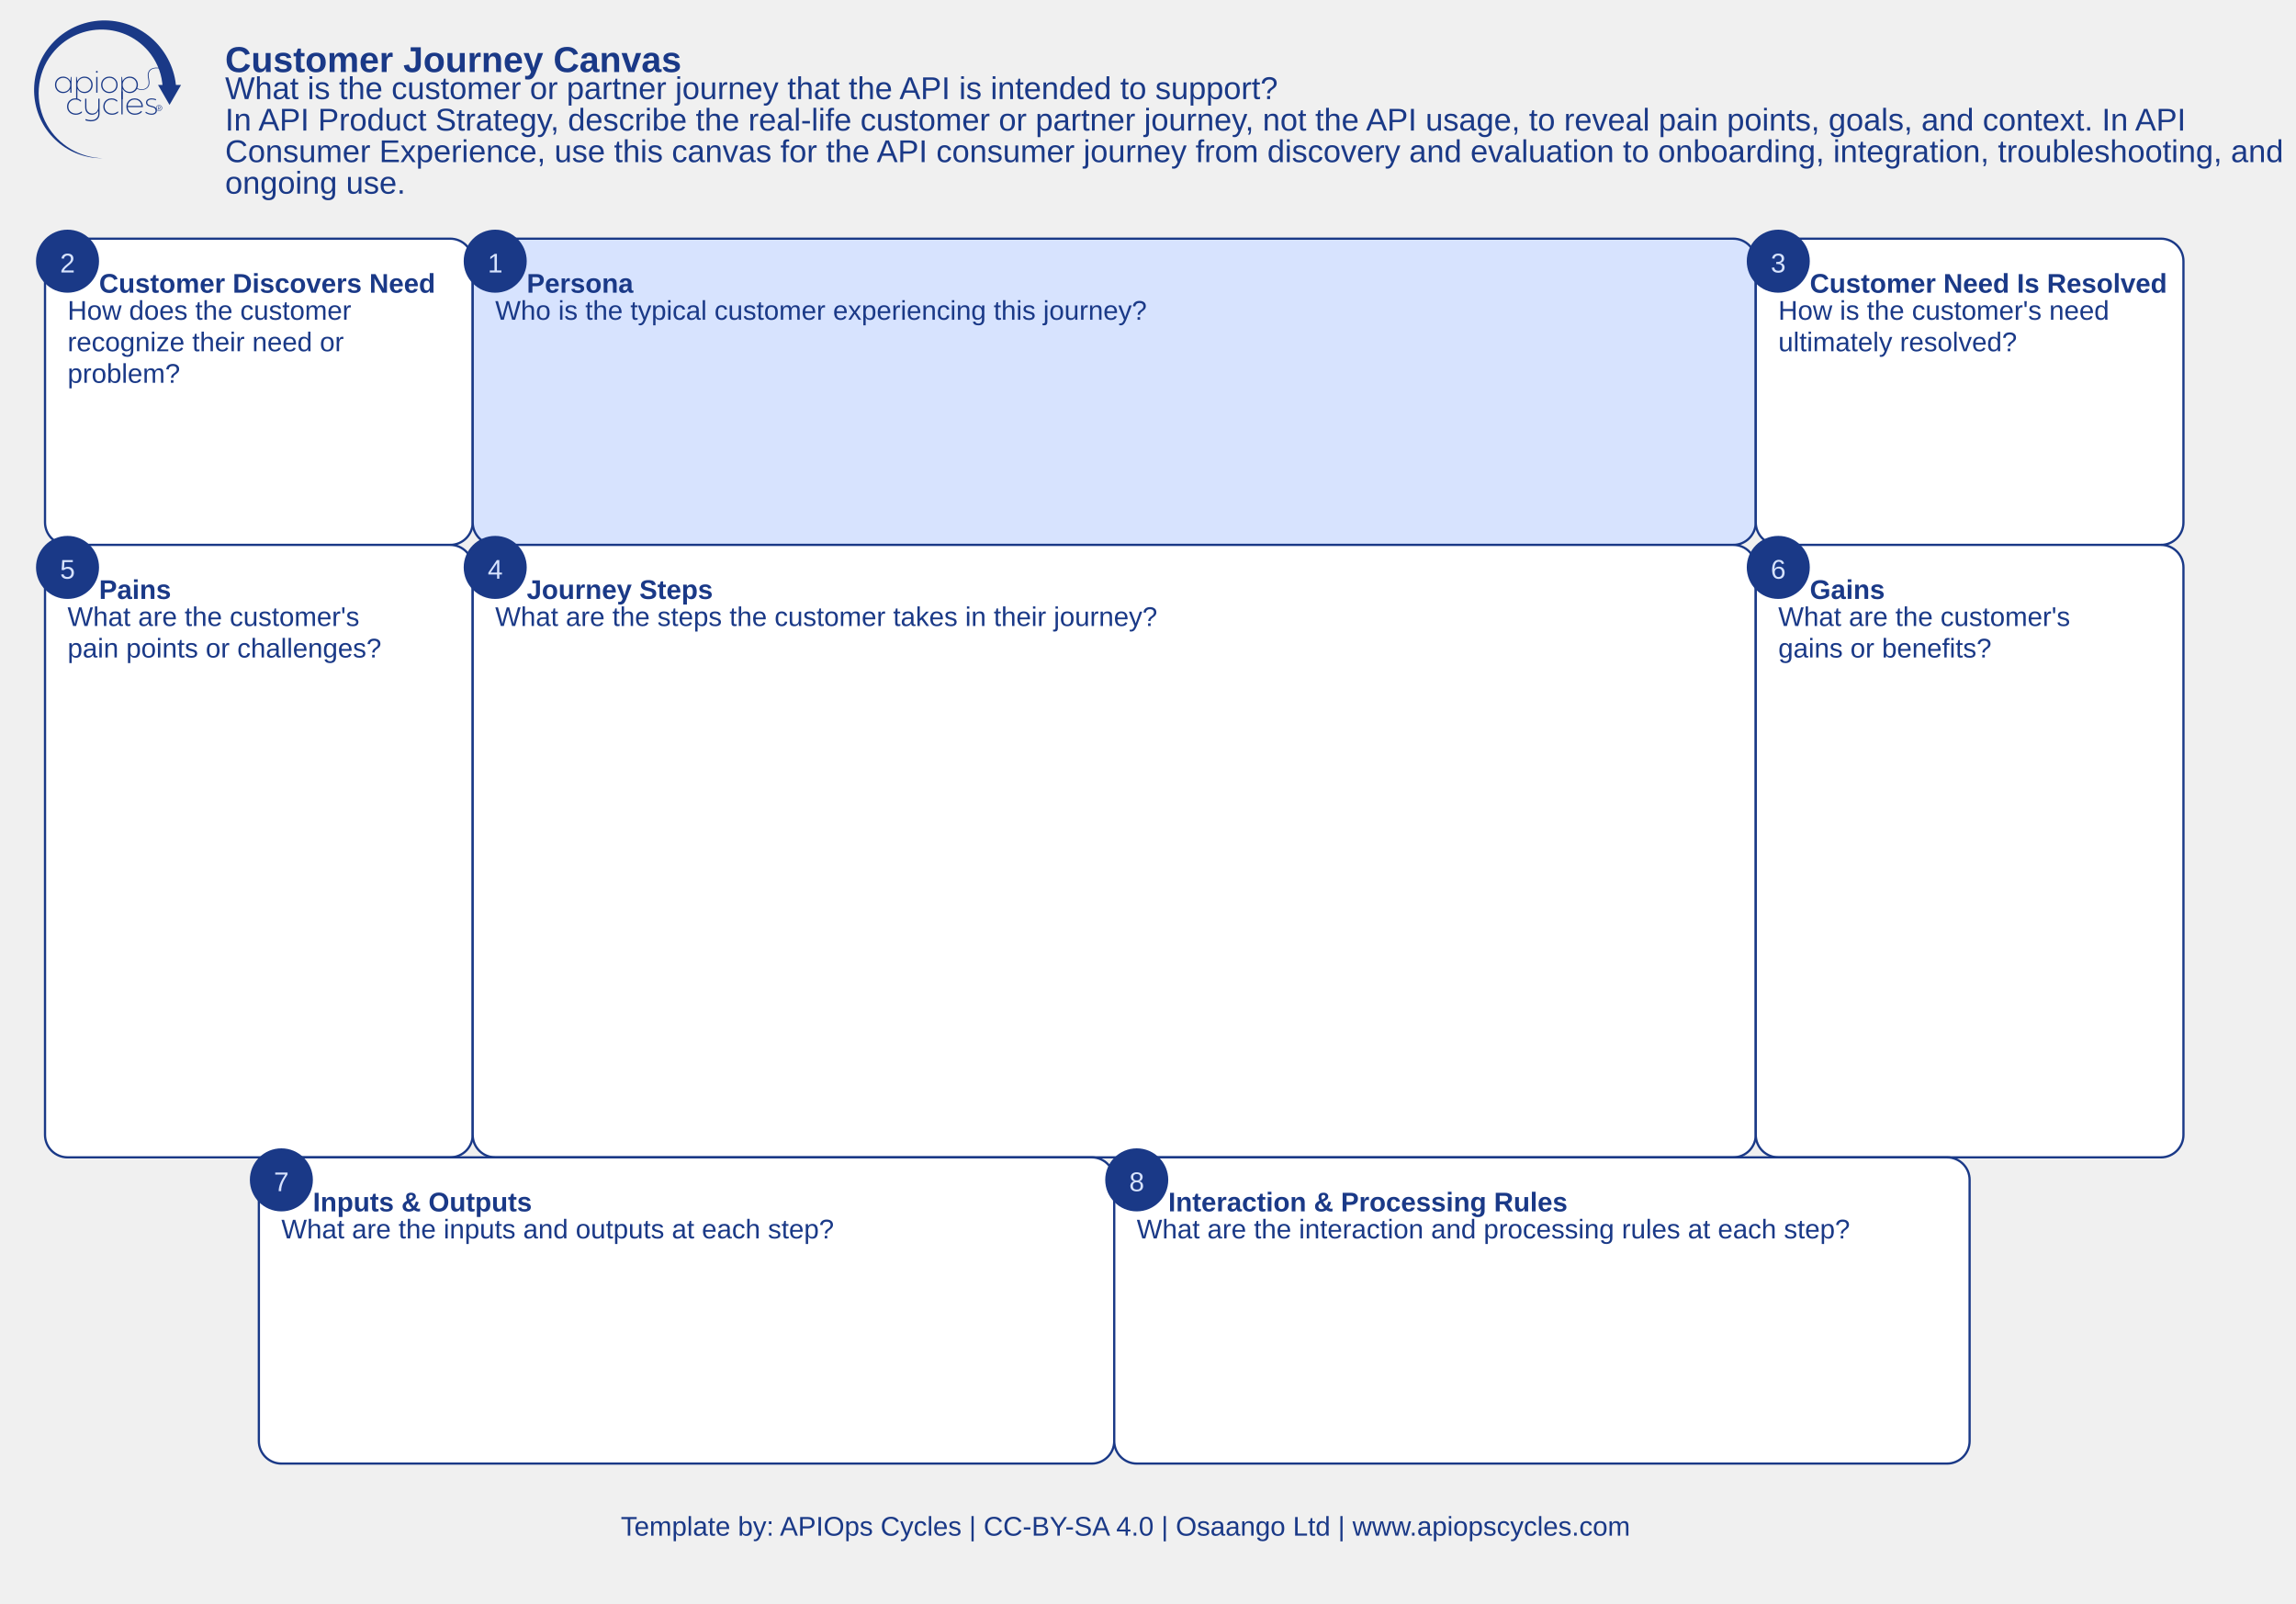
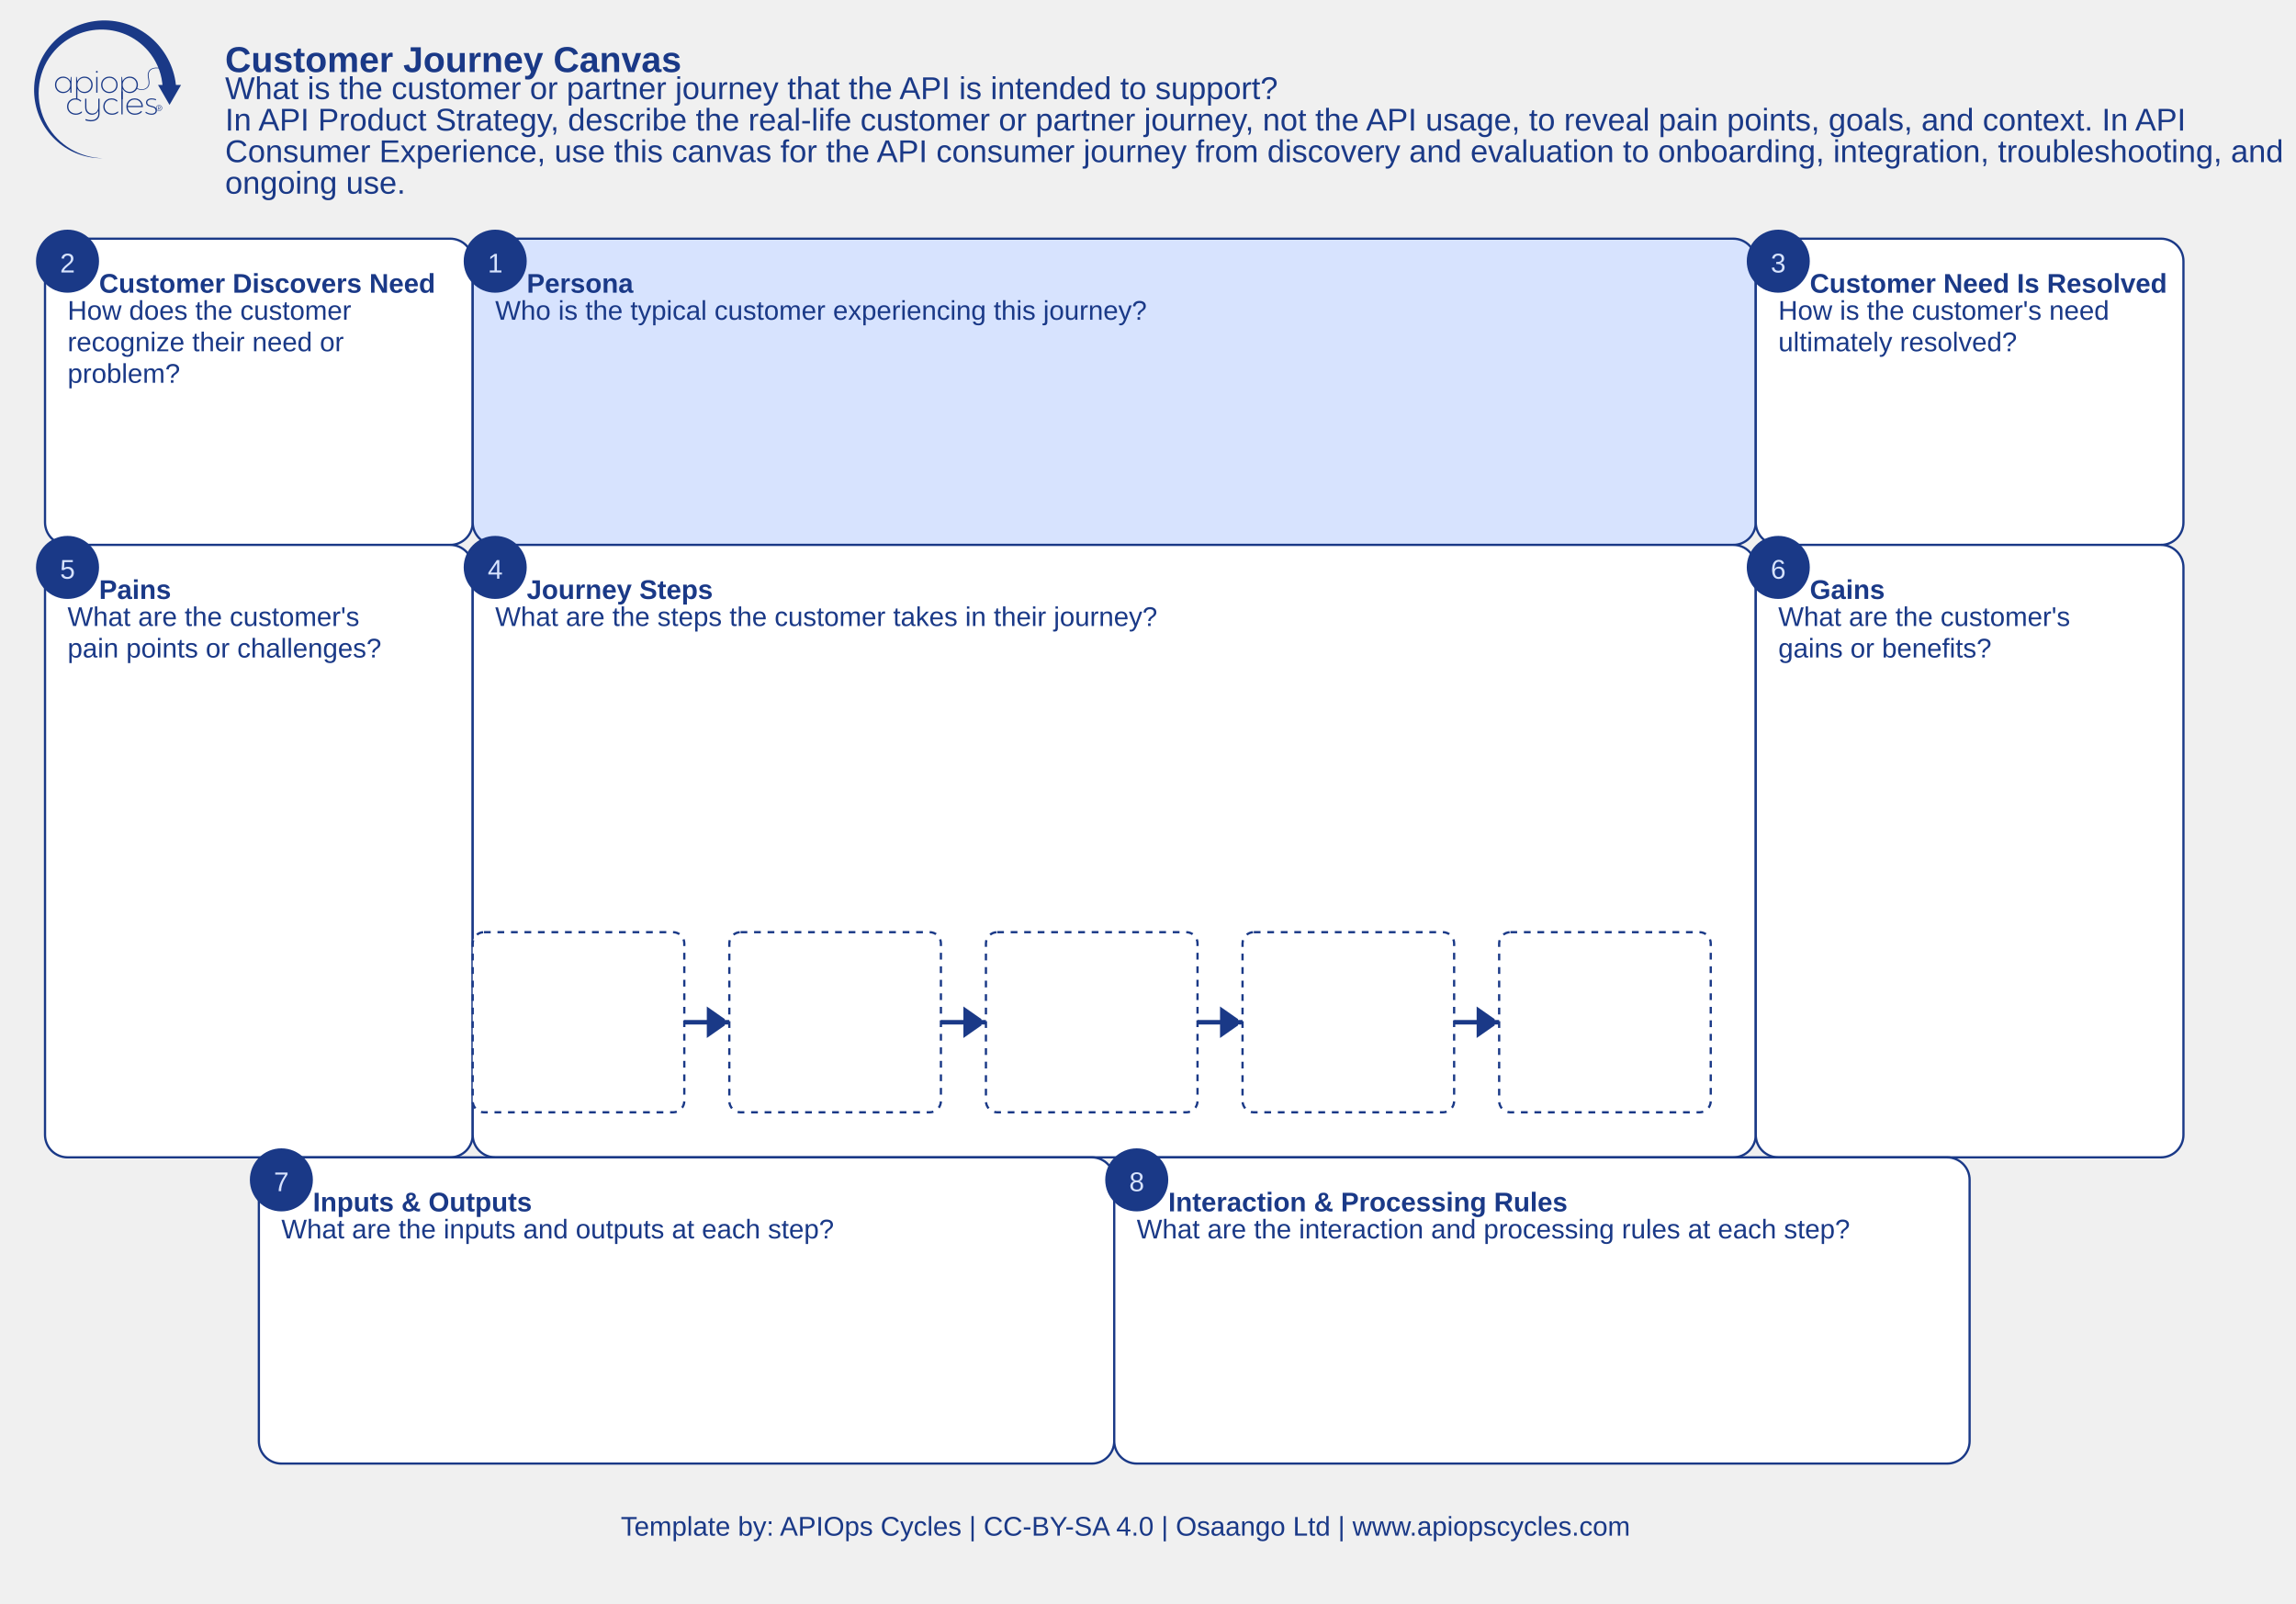
<svg xmlns="http://www.w3.org/2000/svg" width="1020" height="712" font-family="Arial, sans-serif" font-size="12" style="background-color: #f8fafc">
  <defs>
    <filter id="shadow">
      <feDropShadow dx="3" dy="3" stdDeviation="2" flood-color="rgba(0, 0, 0, 0.2)" />
    </filter>
  </defs>
  <g transform="translate(10, 5) scale(0.1,0.1)">
    <svg width="756" zoomAndPan="magnify" viewBox="0 0 567 567" height="756" preserveAspectRatio="xMidYMid meet" version="1.0" id="svg47">
      <defs id="defs5">
        <g id="g1" />
        <clipPath id="ecfbc6fc50">
          <path d="M 0.5 0 L 566.5 0 L 566.5 566 L 0.5 566 Z M 0.5 0 " clip-rule="nonzero" id="path1" />
        </clipPath>
        <clipPath id="4ee1efe14e">
          <path d="M 38 30 L 528.191 30 L 528.191 490 L 38 490 Z M 38 30 " clip-rule="nonzero" id="path2" />
        </clipPath>
        <clipPath id="631ef147b9">
          <path d="M 380 187 L 464 187 L 464 283 L 380 283 Z M 380 187 " clip-rule="nonzero" id="path3" />
        </clipPath>
        <clipPath id="dc9e064c61">
          <path d="M 463.609 187.988 L 458.23 287.418 L 379.734 283.168 L 385.113 183.742 Z M 463.609 187.988 " clip-rule="nonzero" id="path4" />
        </clipPath>
        <clipPath id="06f743e2a4">
          <path d="M 379.477 282.957 L 384.855 183.527 L 463.352 187.773 L 457.973 287.203 Z M 379.477 282.957 " clip-rule="nonzero" id="path5" />
        </clipPath>
      </defs>
      <g clip-path="url(#4ee1efe14e)" id="g8" style="fill:#1a3987;fill-opacity:1">
        <path fill="#ffffff" d="M 116.617 434.637 C 158.09 470.828 212.988 490.789 267.996 489.473 C 191.457 488.059 119.762 445.711 81.969 379.109 C 39.125 305.152 45.559 208.793 98.371 141.828 C 178.516 39.051 332.074 32.734 418.133 131.543 C 443.988 161.492 460.848 199.008 465.605 238.27 C 465.902 240.664 466.145 243.062 466.34 245.465 L 451.488 245.465 L 489.855 311.918 L 528.223 245.465 L 511.156 245.465 C 510.668 240.906 510.059 236.363 509.301 231.844 C 499.641 173.074 467.293 118.582 420.492 81.809 C 314.559 -1.688 159.801 18.852 81.219 129.086 C 13.043 224.371 27.914 357.969 116.617 434.637 " fill-opacity="1" fill-rule="nonzero" id="path8" style="fill:#1a3987;fill-opacity:1" />
      </g>
      <g fill="#ffffff" fill-opacity="1" id="g11" style="fill:#1a3987;fill-opacity:1">
        <g transform="translate(143.5886, 343.5815)" id="g10" style="fill:#1a3987;fill-opacity:1">
          <g id="g9" style="fill:#1a3987;fill-opacity:1">
            <path d="M 34.234 1.172 C 28.742 1.172 23.773 0.016 19.328 -2.297 C 14.879 -4.617 11.363 -7.844 8.781 -11.969 C 6.195 -16.094 4.906 -20.832 4.906 -26.188 C 4.906 -31.551 6.129 -36.273 8.578 -40.359 C 11.035 -44.453 14.32 -47.66 18.438 -49.984 C 22.562 -52.305 27.176 -53.469 32.281 -53.469 C 36.207 -53.469 39.938 -52.781 43.469 -51.406 C 47 -50.031 49.973 -47.938 52.391 -45.125 L 49.547 -42.391 C 47.516 -44.672 45.039 -46.43 42.125 -47.672 C 39.219 -48.922 35.938 -49.547 32.281 -49.547 C 28.031 -49.547 24.141 -48.562 20.609 -46.594 C 17.078 -44.633 14.281 -41.906 12.219 -38.406 C 10.156 -34.906 9.125 -30.832 9.125 -26.188 C 9.125 -21.613 10.234 -17.562 12.453 -14.031 C 14.68 -10.5 17.691 -7.734 21.484 -5.734 C 25.273 -3.742 29.523 -2.75 34.234 -2.75 C 38.098 -2.75 41.629 -3.453 44.828 -4.859 C 48.035 -6.266 51.176 -8.113 54.25 -10.406 L 54.25 -5.594 C 51.438 -3.438 48.363 -1.77 45.031 -0.594 C 41.695 0.582 38.098 1.172 34.234 1.172 Z M 34.234 1.172 " id="path9" style="fill:#1a3987;fill-opacity:1" />
          </g>
        </g>
      </g>
      <g fill="#ffffff" fill-opacity="1" id="g14" style="fill:#1a3987;fill-opacity:1">
        <g transform="translate(200.9774, 343.5815)" id="g13" style="fill:#1a3987;fill-opacity:1">
          <g id="g12" style="fill:#1a3987;fill-opacity:1">
            <path d="M 26.688 23.156 C 24.988 23.156 23.039 22.988 20.844 22.656 C 18.656 22.332 16.461 21.91 14.266 21.391 C 12.078 20.867 10.102 20.312 8.344 19.719 L 9.422 15.594 C 11.973 16.582 14.848 17.398 18.047 18.047 C 21.254 18.703 24.164 19.031 26.781 19.031 C 31.289 19.031 35.41 18.312 39.141 16.875 C 42.867 15.438 45.859 13.113 48.109 9.906 C 50.367 6.707 51.5 2.52 51.5 -2.656 L 51.5 -11.281 L 51.016 -11.281 C 49.055 -7.488 46.273 -4.461 42.672 -2.203 C 39.078 0.047 35.086 1.172 30.703 1.172 C 26.191 1.172 22.203 0.16 18.734 -1.859 C 15.273 -3.891 12.562 -6.77 10.594 -10.5 C 8.633 -14.227 7.656 -18.645 7.656 -23.75 L 7.656 -52.391 L 11.875 -52.391 L 11.875 -23.844 C 11.875 -19.52 12.723 -15.789 14.422 -12.656 C 16.117 -9.52 18.473 -7.098 21.484 -5.391 C 24.492 -3.691 27.895 -2.844 31.688 -2.844 C 35.352 -2.844 38.688 -3.738 41.688 -5.531 C 44.695 -7.332 47.082 -9.801 48.844 -12.938 C 50.613 -16.082 51.5 -19.719 51.5 -23.844 L 51.5 -52.391 L 55.719 -52.391 L 55.719 -2.656 C 55.719 3.301 54.395 8.191 51.75 12.016 C 49.102 15.848 45.586 18.66 41.203 20.453 C 36.816 22.254 31.977 23.156 26.688 23.156 Z M 26.688 23.156 " id="path11" style="fill:#1a3987;fill-opacity:1" />
          </g>
        </g>
      </g>
      <g fill="#ffffff" fill-opacity="1" id="g17" style="fill:#1a3987;fill-opacity:1">
        <g transform="translate(264.3502, 343.5815)" id="g16" style="fill:#1a3987;fill-opacity:1">
          <g id="g15" style="fill:#1a3987;fill-opacity:1">
            <path d="M 34.234 1.172 C 28.742 1.172 23.773 0.016 19.328 -2.297 C 14.879 -4.617 11.363 -7.844 8.781 -11.969 C 6.195 -16.094 4.906 -20.832 4.906 -26.188 C 4.906 -31.551 6.129 -36.273 8.578 -40.359 C 11.035 -44.453 14.32 -47.66 18.438 -49.984 C 22.562 -52.305 27.176 -53.469 32.281 -53.469 C 36.207 -53.469 39.938 -52.781 43.469 -51.406 C 47 -50.031 49.973 -47.938 52.391 -45.125 L 49.547 -42.391 C 47.516 -44.672 45.039 -46.43 42.125 -47.672 C 39.219 -48.922 35.938 -49.547 32.281 -49.547 C 28.031 -49.547 24.141 -48.562 20.609 -46.594 C 17.078 -44.633 14.281 -41.906 12.219 -38.406 C 10.156 -34.906 9.125 -30.832 9.125 -26.188 C 9.125 -21.613 10.234 -17.562 12.453 -14.031 C 14.68 -10.5 17.691 -7.734 21.484 -5.734 C 25.273 -3.742 29.523 -2.75 34.234 -2.75 C 38.098 -2.75 41.629 -3.453 44.828 -4.859 C 48.035 -6.266 51.176 -8.113 54.25 -10.406 L 54.25 -5.594 C 51.438 -3.438 48.363 -1.77 45.031 -0.594 C 41.695 0.582 38.098 1.172 34.234 1.172 Z M 34.234 1.172 " id="path14" style="fill:#1a3987;fill-opacity:1" />
          </g>
        </g>
      </g>
      <g fill="#ffffff" fill-opacity="1" id="g20" style="fill:#1a3987;fill-opacity:1">
        <g transform="translate(321.739, 343.5815)" id="g19" style="fill:#1a3987;fill-opacity:1">
          <g id="g18" style="fill:#1a3987;fill-opacity:1">
            <path d="M 7.656 0 L 7.656 -76.422 L 11.875 -76.422 L 11.875 0 Z M 7.656 0 " id="path17" style="fill:#1a3987;fill-opacity:1" />
          </g>
        </g>
      </g>
      <g fill="#ffffff" fill-opacity="1" id="g23" style="fill:#1a3987;fill-opacity:1">
        <g transform="translate(341.261, 343.5815)" id="g22" style="fill:#1a3987;fill-opacity:1">
          <g id="g21" style="fill:#1a3987;fill-opacity:1">
            <path d="M 33.266 1.172 C 27.566 1.172 22.594 0.016 18.344 -2.297 C 14.094 -4.617 10.789 -7.844 8.438 -11.969 C 6.082 -16.094 4.906 -20.832 4.906 -26.188 C 4.906 -31.551 6.129 -36.273 8.578 -40.359 C 11.035 -44.453 14.32 -47.66 18.438 -49.984 C 22.562 -52.305 27.176 -53.469 32.281 -53.469 C 37.383 -53.469 42.008 -52.305 46.156 -49.984 C 50.312 -47.66 53.598 -44.453 56.016 -40.359 C 58.441 -36.273 59.656 -31.551 59.656 -26.188 L 59.656 -24.328 L 9.219 -24.328 C 9.477 -20.078 10.641 -16.316 12.703 -13.047 C 14.766 -9.773 17.547 -7.238 21.047 -5.438 C 24.547 -3.645 28.617 -2.75 33.266 -2.75 C 37.316 -2.75 41.172 -3.5 44.828 -5 C 48.492 -6.508 51.602 -8.766 54.156 -11.766 L 56.906 -8.531 C 53.895 -5.133 50.328 -2.664 46.203 -1.125 C 42.086 0.406 37.773 1.172 33.266 1.172 Z M 9.219 -28.156 L 55.328 -28.156 C 55.066 -32.406 53.875 -36.133 51.75 -39.344 C 49.625 -42.551 46.875 -45.051 43.5 -46.844 C 40.133 -48.645 36.395 -49.547 32.281 -49.547 C 28.219 -49.547 24.504 -48.645 21.141 -46.844 C 17.773 -45.051 15.031 -42.551 12.906 -39.344 C 10.781 -36.133 9.551 -32.406 9.219 -28.156 Z M 9.219 -28.156 " id="path20" style="fill:#1a3987;fill-opacity:1" />
          </g>
        </g>
      </g>
      <g fill="#ffffff" fill-opacity="1" id="g26" style="fill:#1a3987;fill-opacity:1">
        <g transform="translate(405.8111, 343.5815)" id="g25" style="fill:#1a3987;fill-opacity:1">
          <g id="g24" style="fill:#1a3987;fill-opacity:1">
            <path d="M 24.328 1.172 C 20.211 1.172 16.367 0.52 12.797 -0.781 C 9.234 -2.094 6.145 -3.695 3.531 -5.594 L 5.203 -9.031 C 7.492 -7.195 10.27 -5.641 13.531 -4.359 C 16.801 -3.086 20.336 -2.453 24.141 -2.453 C 28.316 -2.453 31.613 -3.383 34.031 -5.25 C 36.457 -7.113 37.672 -9.516 37.672 -12.453 C 37.672 -15.535 36.656 -18.07 34.625 -20.062 C 32.602 -22.062 28.711 -23.648 22.953 -24.828 C 16.68 -26.129 12.234 -28.07 9.609 -30.656 C 6.992 -33.238 5.688 -36.426 5.688 -40.219 C 5.688 -42.645 6.453 -44.852 7.984 -46.844 C 9.523 -48.844 11.672 -50.445 14.422 -51.656 C 17.172 -52.863 20.375 -53.469 24.031 -53.469 C 27.102 -53.469 29.832 -53.207 32.219 -52.688 C 34.613 -52.164 36.859 -51.508 38.953 -50.719 L 38.953 -46.797 C 36.984 -47.648 34.77 -48.367 32.312 -48.953 C 29.863 -49.547 27.07 -49.844 23.938 -49.844 C 19.75 -49.844 16.363 -48.895 13.781 -47 C 11.195 -45.102 9.906 -42.844 9.906 -40.219 C 9.906 -38.457 10.312 -36.836 11.125 -35.359 C 11.945 -33.891 13.406 -32.582 15.5 -31.438 C 17.594 -30.301 20.602 -29.305 24.531 -28.453 C 30.938 -27.078 35.43 -25.098 38.016 -22.516 C 40.598 -19.93 41.891 -16.613 41.891 -12.562 C 41.891 -8.633 40.301 -5.363 37.125 -2.75 C 33.957 -0.133 29.691 1.172 24.328 1.172 Z M 24.328 1.172 " id="path23" style="fill:#1a3987;fill-opacity:1" />
          </g>
        </g>
      </g>
      <g fill="#ffffff" fill-opacity="1" id="g29" style="fill:#1a3987;fill-opacity:1">
        <g transform="translate(103.1736,271.3029)" id="g28" style="fill:#1a3987;fill-opacity:1">
          <g id="g27" style="fill:#1a3987;fill-opacity:1">
            <path d="m 31.969,1.188 c -4.98,0 -9.508,-1.164 -13.578,-3.484 -4.062,-2.332 -7.293,-5.566 -9.688,-9.703 -2.398,-4.133 -3.594,-8.891 -3.594,-14.266 0,-5.375 1.195,-10.109 3.594,-14.203 2.395,-4.102 5.625,-7.316 9.688,-9.641 4.07,-2.332 8.598,-3.5 13.578,-3.5 5.188,0 9.875,1.262 14.062,3.781 4.195,2.523 7.414,5.98 9.656,10.375 h 0.578 L 57.844,-52.531 h 2.266 V 0 H 55.875 V -12.297 H 55.281 C 52.988,-8.098 49.789,-4.801 45.688,-2.406 41.594,-0.008 37.02,1.188 31.969,1.188 Z M 32.562,-2.75 c 4.332,0 8.25,-1 11.75,-3 3.508,-2 6.297,-4.77 8.359,-8.312 2.07,-3.539 3.109,-7.609 3.109,-12.203 0,-4.656 -1.039,-8.738 -3.109,-12.25 -2.062,-3.508 -4.852,-6.242 -8.359,-8.203 -3.5,-1.969 -7.418,-2.953 -11.75,-2.953 -4.262,0 -8.148,0.984 -11.656,2.953 -3.512,1.961 -6.32,4.695 -8.422,8.203 -2.094,3.512 -3.141,7.594 -3.141,12.25 0,4.594 1.031,8.664 3.094,12.203 2.07,3.543 4.879,6.312 8.422,8.312 3.539,2 7.441,3 11.703,3 z m 0,0" id="path26" style="fill:#1a3987;fill-opacity:1" />
          </g>
        </g>
      </g>
      <g fill="#ffffff" fill-opacity="1" id="g32" style="fill:#1a3987;fill-opacity:1">
        <g transform="translate(170.9521,271.3029)" id="g31" style="fill:#1a3987;fill-opacity:1">
          <g id="g30" style="fill:#1a3987;fill-opacity:1">
            <path d="M 7.672,21.734 V -52.531 H 9.938 l 1.578,13.078 H 12 c 2.289,-4.395 5.535,-7.852 9.734,-10.375 4.195,-2.52 8.891,-3.781 14.078,-3.781 4.977,0 9.5,1.168 13.562,3.5 4.07,2.324 7.305,5.539 9.703,9.641 2.395,4.094 3.594,8.828 3.594,14.203 0,5.375 -1.199,10.133 -3.594,14.266 C 56.68,-7.863 53.445,-4.629 49.375,-2.297 45.312,0.023 40.789,1.188 35.812,1.188 30.82,1.188 26.258,-0.008 22.125,-2.406 18,-4.801 14.789,-8.066 12.5,-12.203 h -0.594 v 33.938 z M 35.219,-2.75 c 4.258,0 8.145,-1 11.656,-3 3.508,-2 6.297,-4.77 8.359,-8.312 2.07,-3.539 3.109,-7.609 3.109,-12.203 0,-4.656 -1.039,-8.738 -3.109,-12.25 -2.062,-3.508 -4.852,-6.242 -8.359,-8.203 -3.512,-1.969 -7.398,-2.953 -11.656,-2.953 -4.262,0 -8.164,0.984 -11.703,2.953 -3.543,1.961 -6.352,4.695 -8.422,8.203 -2.062,3.512 -3.094,7.594 -3.094,12.25 0,4.594 1.031,8.664 3.094,12.203 2.07,3.543 4.879,6.312 8.422,8.312 3.539,2 7.441,3 11.703,3 z m 0,0" id="path29" style="fill:#1a3987;fill-opacity:1" />
          </g>
        </g>
      </g>
      <g fill="#ffffff" fill-opacity="1" id="g35" style="fill:#1a3987;fill-opacity:1">
        <g transform="translate(238.2387, 271.3029)" id="g34" style="fill:#1a3987;fill-opacity:1">
          <g id="g33" style="fill:#1a3987;fill-opacity:1">
            <path d="M 9.438 -66.406 C 8.594 -66.406 7.859 -66.711 7.234 -67.328 C 6.609 -67.953 6.297 -68.691 6.297 -69.547 C 6.297 -70.398 6.609 -71.117 7.234 -71.703 C 7.859 -72.297 8.594 -72.594 9.438 -72.594 C 10.289 -72.594 11.016 -72.297 11.609 -71.703 C 12.203 -71.117 12.5 -70.398 12.5 -69.547 C 12.5 -68.691 12.203 -67.953 11.609 -67.328 C 11.016 -66.711 10.289 -66.406 9.438 -66.406 Z M 7.281 0 L 7.281 -52.531 L 11.609 -52.531 L 11.609 0 Z M 7.281 0 " id="path32" style="fill:#1a3987;fill-opacity:1" />
          </g>
        </g>
      </g>
      <g fill="#ffffff" fill-opacity="1" id="g38" style="fill:#1a3987;fill-opacity:1">
        <g transform="translate(257.0278,271.3029)" id="g37" style="fill:#1a3987;fill-opacity:1">
          <g id="g36" style="fill:#1a3987;fill-opacity:1">
            <path d="m 32.359,1.188 c -5.117,0 -9.742,-1.164 -13.875,-3.484 -4.125,-2.332 -7.418,-5.566 -9.875,-9.703 -2.461,-4.133 -3.688,-8.891 -3.688,-14.266 0,-5.375 1.227,-10.109 3.688,-14.203 2.457,-4.102 5.75,-7.316 9.875,-9.641 4.133,-2.332 8.758,-3.5 13.875,-3.5 5.113,0 9.738,1.168 13.875,3.5 4.133,2.324 7.43,5.539 9.891,9.641 2.457,4.094 3.688,8.828 3.688,14.203 0,5.375 -1.23,10.133 -3.688,14.266 -2.461,4.137 -5.758,7.371 -9.891,9.703 -4.137,2.32 -8.762,3.484 -13.875,3.484 z m 0,-3.938 c 4.332,0 8.254,-1 11.766,-3 3.508,-2 6.297,-4.77 8.359,-8.312 2.062,-3.539 3.094,-7.609 3.094,-12.203 0,-4.656 -1.031,-8.738 -3.094,-12.25 -2.062,-3.508 -4.852,-6.242 -8.359,-8.203 -3.512,-1.969 -7.434,-2.953 -11.766,-2.953 -4.262,0 -8.164,0.984 -11.703,2.953 -3.543,1.961 -6.344,4.695 -8.406,8.203 -2.062,3.512 -3.094,7.594 -3.094,12.25 0,4.594 1.031,8.664 3.094,12.203 2.062,3.543 4.863,6.312 8.406,8.312 3.539,2 7.441,3 11.703,3 z m 0,0" id="path35" style="fill:#1a3987;fill-opacity:1" />
          </g>
        </g>
      </g>
      <g fill="#ffffff" fill-opacity="1" id="g41" style="fill:#1a3987;fill-opacity:1">
        <g transform="translate(321.7568,271.3029)" id="g40" style="fill:#1a3987;fill-opacity:1">
          <g id="g39" style="fill:#1a3987;fill-opacity:1">
            <path d="M 7.672,21.734 V -52.531 H 9.938 l 1.578,13.078 H 12 c 2.289,-4.395 5.535,-7.852 9.734,-10.375 4.195,-2.52 8.891,-3.781 14.078,-3.781 4.977,0 9.5,1.168 13.562,3.5 4.07,2.324 7.305,5.539 9.703,9.641 2.395,4.094 3.594,8.828 3.594,14.203 0,5.375 -1.199,10.133 -3.594,14.266 C 56.68,-7.863 53.445,-4.629 49.375,-2.297 45.312,0.023 40.789,1.188 35.812,1.188 30.82,1.188 26.258,-0.008 22.125,-2.406 18,-4.801 14.789,-8.066 12.5,-12.203 h -0.594 v 33.938 z M 35.219,-2.75 c 4.258,0 8.145,-1 11.656,-3 3.508,-2 6.297,-4.77 8.359,-8.312 2.07,-3.539 3.109,-7.609 3.109,-12.203 0,-4.656 -1.039,-8.738 -3.109,-12.25 -2.062,-3.508 -4.852,-6.242 -8.359,-8.203 -3.512,-1.969 -7.398,-2.953 -11.656,-2.953 -4.262,0 -8.164,0.984 -11.703,2.953 -3.543,1.961 -6.352,4.695 -8.422,8.203 -2.062,3.512 -3.094,7.594 -3.094,12.25 0,4.594 1.031,8.664 3.094,12.203 2.07,3.543 4.879,6.312 8.422,8.312 3.539,2 7.441,3 11.703,3 z m 0,0" id="path38" style="fill:#1a3987;fill-opacity:1" />
          </g>
        </g>
      </g>
      <g fill="#ffffff" fill-opacity="1" id="g44" style="fill:#1a3987;fill-opacity:1">
        <g transform="translate(443.0016, 344.7426)" id="g43" style="fill:#1a3987;fill-opacity:1">
          <g id="g42" style="fill:#1a3987;fill-opacity:1">
            <path d="M 12.016 -12.578 C 10.18 -12.578 8.504 -13.008 6.984 -13.875 C 5.461 -14.75 4.242 -15.93 3.328 -17.422 C 2.41 -18.91 1.953 -20.602 1.953 -22.5 C 1.953 -24.426 2.41 -26.133 3.328 -27.625 C 4.242 -29.113 5.461 -30.289 6.984 -31.156 C 8.504 -32.031 10.18 -32.469 12.016 -32.469 C 13.879 -32.469 15.586 -32.031 17.141 -31.156 C 18.691 -30.289 19.926 -29.113 20.844 -27.625 C 21.758 -26.133 22.219 -24.426 22.219 -22.5 C 22.219 -20.602 21.758 -18.91 20.844 -17.422 C 19.926 -15.93 18.691 -14.75 17.141 -13.875 C 15.586 -13.008 13.879 -12.578 12.016 -12.578 Z M 12.016 -13.922 C 13.691 -13.922 15.172 -14.285 16.453 -15.016 C 17.742 -15.742 18.766 -16.754 19.516 -18.047 C 20.266 -19.336 20.641 -20.82 20.641 -22.5 C 20.641 -24.207 20.266 -25.703 19.516 -26.984 C 18.766 -28.273 17.742 -29.285 16.453 -30.016 C 15.172 -30.742 13.691 -31.109 12.016 -31.109 C 10.398 -31.109 8.957 -30.742 7.688 -30.016 C 6.414 -29.285 5.414 -28.273 4.688 -26.984 C 3.957 -25.703 3.594 -24.207 3.594 -22.5 C 3.594 -20.82 3.957 -19.336 4.688 -18.047 C 5.414 -16.754 6.414 -15.742 7.688 -15.016 C 8.957 -14.285 10.398 -13.922 12.016 -13.922 Z M 8.578 -16.859 L 8.578 -28.312 L 11.547 -28.312 C 13.285 -28.312 14.539 -27.879 15.312 -27.016 C 16.094 -26.148 16.484 -25.109 16.484 -23.891 C 16.484 -23.086 16.281 -22.352 15.875 -21.688 C 15.477 -21.02 14.875 -20.516 14.062 -20.172 L 16.484 -16.859 L 14.672 -16.859 L 12.578 -19.75 L 10.109 -19.75 L 10.109 -16.859 Z M 10.109 -20.906 L 11.453 -20.906 C 12.766 -20.906 13.664 -21.188 14.156 -21.75 C 14.656 -22.312 14.906 -23.023 14.906 -23.891 C 14.906 -24.797 14.656 -25.551 14.156 -26.156 C 13.664 -26.758 12.766 -27.062 11.453 -27.062 L 10.109 -27.062 Z M 10.109 -20.906 " id="path41" style="fill:#1a3987;fill-opacity:1" />
          </g>
        </g>
      </g>
      <g clip-path="url(#631ef147b9)" id="g47" transform="matrix(0.9917124,0,0,0.7826673,3.840058,40.77719)" style="fill:#1a3987;fill-opacity:1">
        <g clip-path="url(#dc9e064c61)" id="g46" style="fill:#1a3987;fill-opacity:1">
          <g clip-path="url(#06f743e2a4)" id="g45" style="fill:#1a3987;fill-opacity:1">
            <path fill="#ffffff" d="m 380.312,275.602 c -0.469,0.598 -0.363,1.461 0.23,1.93 5.379,4.219 12.348,6.117 19.121,5.199 6.773,-0.918 12.988,-4.594 17.051,-10.094 4.625,-6.254 6.59,-14.914 5.836,-25.734 -0.27,-3.887 -0.832,-7.789 -1.375,-11.559 -0.668,-4.652 -1.359,-9.465 -1.492,-14.203 -0.188,-6.918 0.91,-16.555 7.211,-23.152 3.93,-4.113 9.719,-6.754 16.297,-7.43 5.484,-0.566 11.523,0.164 18.465,2.23 0.727,0.215 1.492,-0.199 1.707,-0.926 0.031,-0.105 0.051,-0.211 0.059,-0.32 0.031,-0.617 -0.359,-1.203 -0.98,-1.387 -7.297,-2.172 -13.684,-2.934 -19.531,-2.332 -7.23,0.746 -13.621,3.68 -18,8.266 -6.957,7.281 -8.176,17.684 -7.973,25.129 0.133,4.895 0.84,9.785 1.52,14.516 0.535,3.723 1.09,7.57 1.352,11.359 0.707,10.148 -1.078,18.195 -5.301,23.91 -3.57,4.832 -9.258,8.199 -15.211,9.004 -5.953,0.805 -12.328,-0.93 -17.055,-4.637 -0.598,-0.469 -1.461,-0.367 -1.93,0.23 z m 0,0" fill-opacity="1" fill-rule="nonzero" id="path44" style="fill:#1a3987;fill-opacity:1" />
          </g>
        </g>
      </g>
    </svg>
  </g>
  <text x="100" y="32" text-anchor="start" font-family="Arial, sans-serif" font-size="16" fill="#1a3987" font-weight="bold">
    <tspan>Customer Journey Canvas</tspan>
  </text>
  <text x="100" y="44" text-anchor="start" font-family="Arial, sans-serif" font-size="14" fill="#1a3987">
    <tspan>What is the customer or partner journey that the API is intended to support?</tspan>
  </text>
  <text x="100" y="58" text-anchor="start" font-family="Arial, sans-serif" font-size="14" fill="#1a3987">
    <tspan>In API Product Strategy, describe the real-life customer or partner journey, not the API usage, to reveal pain points, goals, and context. In API</tspan>
    <tspan x="100" dy="14">Consumer Experience, use this canvas for the API consumer journey from discovery and evaluation to onboarding, integration, troubleshooting, and</tspan>
    <tspan x="100" dy="14">ongoing use.</tspan>
  </text>
+   <defs>
+     <marker id="journey-arrowhead" markerWidth="4" markerHeight="7" refX="5" refY="3.5" orient="auto">
+       <polygon points="0 0, 5 3.5, 0 7" fill="#1a3987" />
+     </marker>
+   </defs>
  <rect x="20" y="106" width="190" height="136" fill="#ffffff" stroke="#1a3987" rx="10" ry="10" />
  <circle cx="30" cy="116" r="14" fill="#1a3987" />
  <text x="30" y="121" text-anchor="middle" font-family="Arial, sans-serif" font-size="12" fill="#d7e3fe">2</text>
  <text x="44" y="130" text-anchor="start" font-family="Arial, sans-serif" font-size="12" fill="#1a3987" font-weight="bold">
    <tspan>Customer Discovers Need</tspan>
  </text>
  <text x="30" y="142" text-anchor="start" font-family="Arial, sans-serif" font-size="12" fill="#1a3987">
    <tspan>How does the customer</tspan>
    <tspan x="30" dy="14">recognize their need or</tspan>
    <tspan x="30" dy="14">problem?</tspan>
  </text>
  <rect x="210" y="106" width="570" height="136" fill="#d7e3fe" stroke="#1a3987" rx="10" ry="10" />
  <circle cx="220" cy="116" r="14" fill="#1a3987" />
  <text x="220" y="121" text-anchor="middle" font-family="Arial, sans-serif" font-size="12" fill="#d7e3fe">1</text>
  <text x="234" y="130" text-anchor="start" font-family="Arial, sans-serif" font-size="12" fill="#1a3987" font-weight="bold">
    <tspan>Persona</tspan>
  </text>
  <text x="220" y="142" text-anchor="start" font-family="Arial, sans-serif" font-size="12" fill="#1a3987">
    <tspan>Who is the typical customer experiencing this journey?</tspan>
  </text>
  <rect x="20" y="242" width="190" height="272" fill="#ffffff" stroke="#1a3987" rx="10" ry="10" />
  <circle cx="30" cy="252" r="14" fill="#1a3987" />
  <text x="30" y="257" text-anchor="middle" font-family="Arial, sans-serif" font-size="12" fill="#d7e3fe">5</text>
  <text x="44" y="266" text-anchor="start" font-family="Arial, sans-serif" font-size="12" fill="#1a3987" font-weight="bold">
    <tspan>Pains</tspan>
  </text>
  <text x="30" y="278" text-anchor="start" font-family="Arial, sans-serif" font-size="12" fill="#1a3987">
    <tspan>What are the customer's</tspan>
    <tspan x="30" dy="14">pain points or challenges?</tspan>
  </text>
  <rect x="210" y="242" width="570" height="272" fill="#ffffff" stroke="#1a3987" rx="10" ry="10" />
+   <g class="cc-journey-steps">
+     <rect x="210" y="414" width="94" height="80" fill="#fff" stroke="#1a3987" stroke-width="1" stroke-dasharray="3" rx="5" ry="5" />
+     <rect x="324" y="414" width="94" height="80" fill="#fff" stroke="#1a3987" stroke-width="1" stroke-dasharray="3" rx="5" ry="5" />
+     <rect x="438" y="414" width="94" height="80" fill="#fff" stroke="#1a3987" stroke-width="1" stroke-dasharray="3" rx="5" ry="5" />
+     <rect x="552" y="414" width="94" height="80" fill="#fff" stroke="#1a3987" stroke-width="1" stroke-dasharray="3" rx="5" ry="5" />
+     <rect x="666" y="414" width="94" height="80" fill="#fff" stroke="#1a3987" stroke-width="1" stroke-dasharray="3" rx="5" ry="5" />
+     <line x1="304" y1="454" x2="324" y2="454" stroke="#1a3987" stroke-width="2" marker-end="url(#journey-arrowhead)" />
+     <line x1="418" y1="454" x2="438" y2="454" stroke="#1a3987" stroke-width="2" marker-end="url(#journey-arrowhead)" />
+     <line x1="532" y1="454" x2="552" y2="454" stroke="#1a3987" stroke-width="2" marker-end="url(#journey-arrowhead)" />
+     <line x1="646" y1="454" x2="666" y2="454" stroke="#1a3987" stroke-width="2" marker-end="url(#journey-arrowhead)" />
+   </g>
  <circle cx="220" cy="252" r="14" fill="#1a3987" />
  <text x="220" y="257" text-anchor="middle" font-family="Arial, sans-serif" font-size="12" fill="#d7e3fe">4</text>
  <text x="234" y="266" text-anchor="start" font-family="Arial, sans-serif" font-size="12" fill="#1a3987" font-weight="bold">
    <tspan>Journey Steps</tspan>
  </text>
  <text x="220" y="278" text-anchor="start" font-family="Arial, sans-serif" font-size="12" fill="#1a3987">
    <tspan>What are the steps the customer takes in their journey?</tspan>
  </text>
  <rect x="780" y="106" width="190" height="136" fill="#ffffff" stroke="#1a3987" rx="10" ry="10" />
  <circle cx="790" cy="116" r="14" fill="#1a3987" />
  <text x="790" y="121" text-anchor="middle" font-family="Arial, sans-serif" font-size="12" fill="#d7e3fe">3</text>
  <text x="804" y="130" text-anchor="start" font-family="Arial, sans-serif" font-size="12" fill="#1a3987" font-weight="bold">
    <tspan>Customer Need Is Resolved</tspan>
  </text>
  <text x="790" y="142" text-anchor="start" font-family="Arial, sans-serif" font-size="12" fill="#1a3987">
    <tspan>How is the customer's need</tspan>
    <tspan x="790" dy="14">ultimately resolved?</tspan>
  </text>
  <rect x="780" y="242" width="190" height="272" fill="#ffffff" stroke="#1a3987" rx="10" ry="10" />
  <circle cx="790" cy="252" r="14" fill="#1a3987" />
  <text x="790" y="257" text-anchor="middle" font-family="Arial, sans-serif" font-size="12" fill="#d7e3fe">6</text>
  <text x="804" y="266" text-anchor="start" font-family="Arial, sans-serif" font-size="12" fill="#1a3987" font-weight="bold">
    <tspan>Gains</tspan>
  </text>
  <text x="790" y="278" text-anchor="start" font-family="Arial, sans-serif" font-size="12" fill="#1a3987">
    <tspan>What are the customer's</tspan>
    <tspan x="790" dy="14">gains or benefits?</tspan>
  </text>
  <rect x="115" y="514" width="380" height="136" fill="#ffffff" stroke="#1a3987" rx="10" ry="10" />
  <circle cx="125" cy="524" r="14" fill="#1a3987" />
  <text x="125" y="529" text-anchor="middle" font-family="Arial, sans-serif" font-size="12" fill="#d7e3fe">7</text>
  <text x="139" y="538" text-anchor="start" font-family="Arial, sans-serif" font-size="12" fill="#1a3987" font-weight="bold">
    <tspan>Inputs &amp; Outputs</tspan>
  </text>
  <text x="125" y="550" text-anchor="start" font-family="Arial, sans-serif" font-size="12" fill="#1a3987">
    <tspan>What are the inputs and outputs at each step?</tspan>
  </text>
  <rect x="495" y="514" width="380" height="136" fill="#ffffff" stroke="#1a3987" rx="10" ry="10" />
  <circle cx="505" cy="524" r="14" fill="#1a3987" />
  <text x="505" y="529" text-anchor="middle" font-family="Arial, sans-serif" font-size="12" fill="#d7e3fe">8</text>
  <text x="519" y="538" text-anchor="start" font-family="Arial, sans-serif" font-size="12" fill="#1a3987" font-weight="bold">
    <tspan>Interaction &amp; Processing Rules</tspan>
  </text>
  <text x="505" y="550" text-anchor="start" font-family="Arial, sans-serif" font-size="12" fill="#1a3987">
    <tspan>What are the interaction and processing rules at each step?</tspan>
  </text>
  <text class="footer" x="500" y="682" text-anchor="middle" font-family="Arial, sans-serif" font-size="12" fill="#1a3987">Template by: APIOps Cycles | CC-BY-SA 4.0 | Osaango Ltd | <a href="http://www.apiopscycles.com" target="_blank">www.apiopscycles.com</a>
  </text>
</svg>
